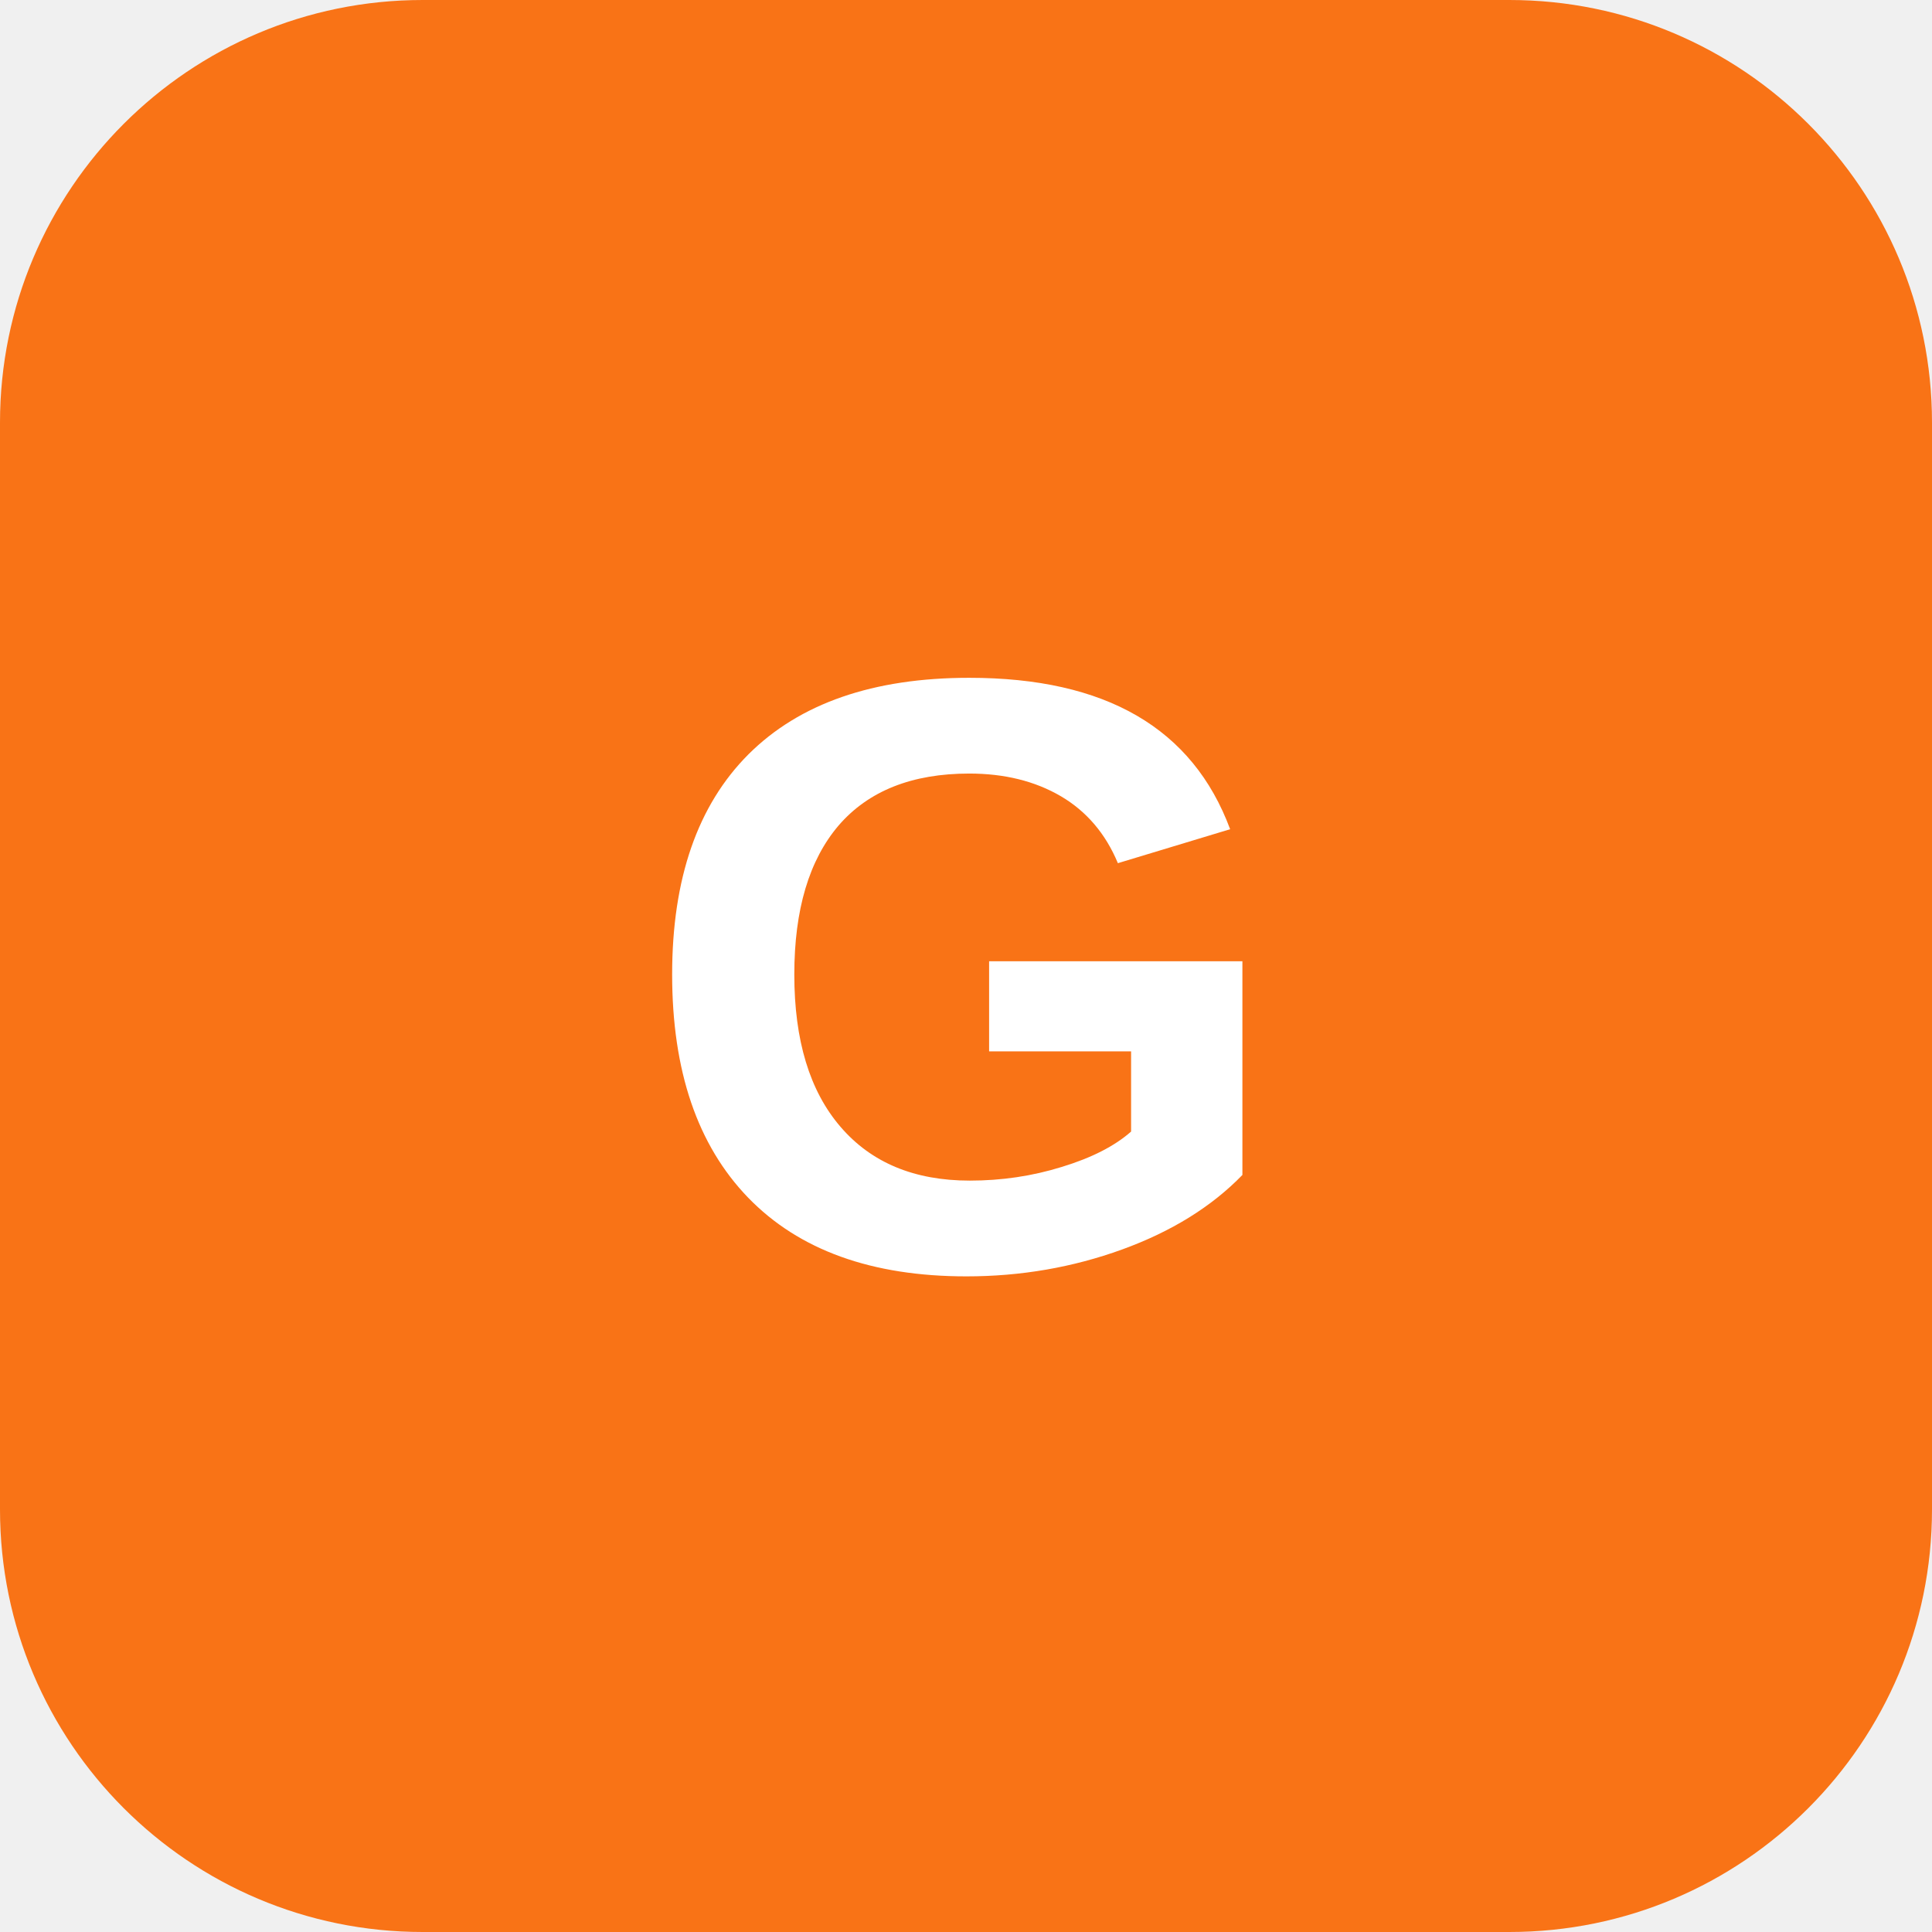
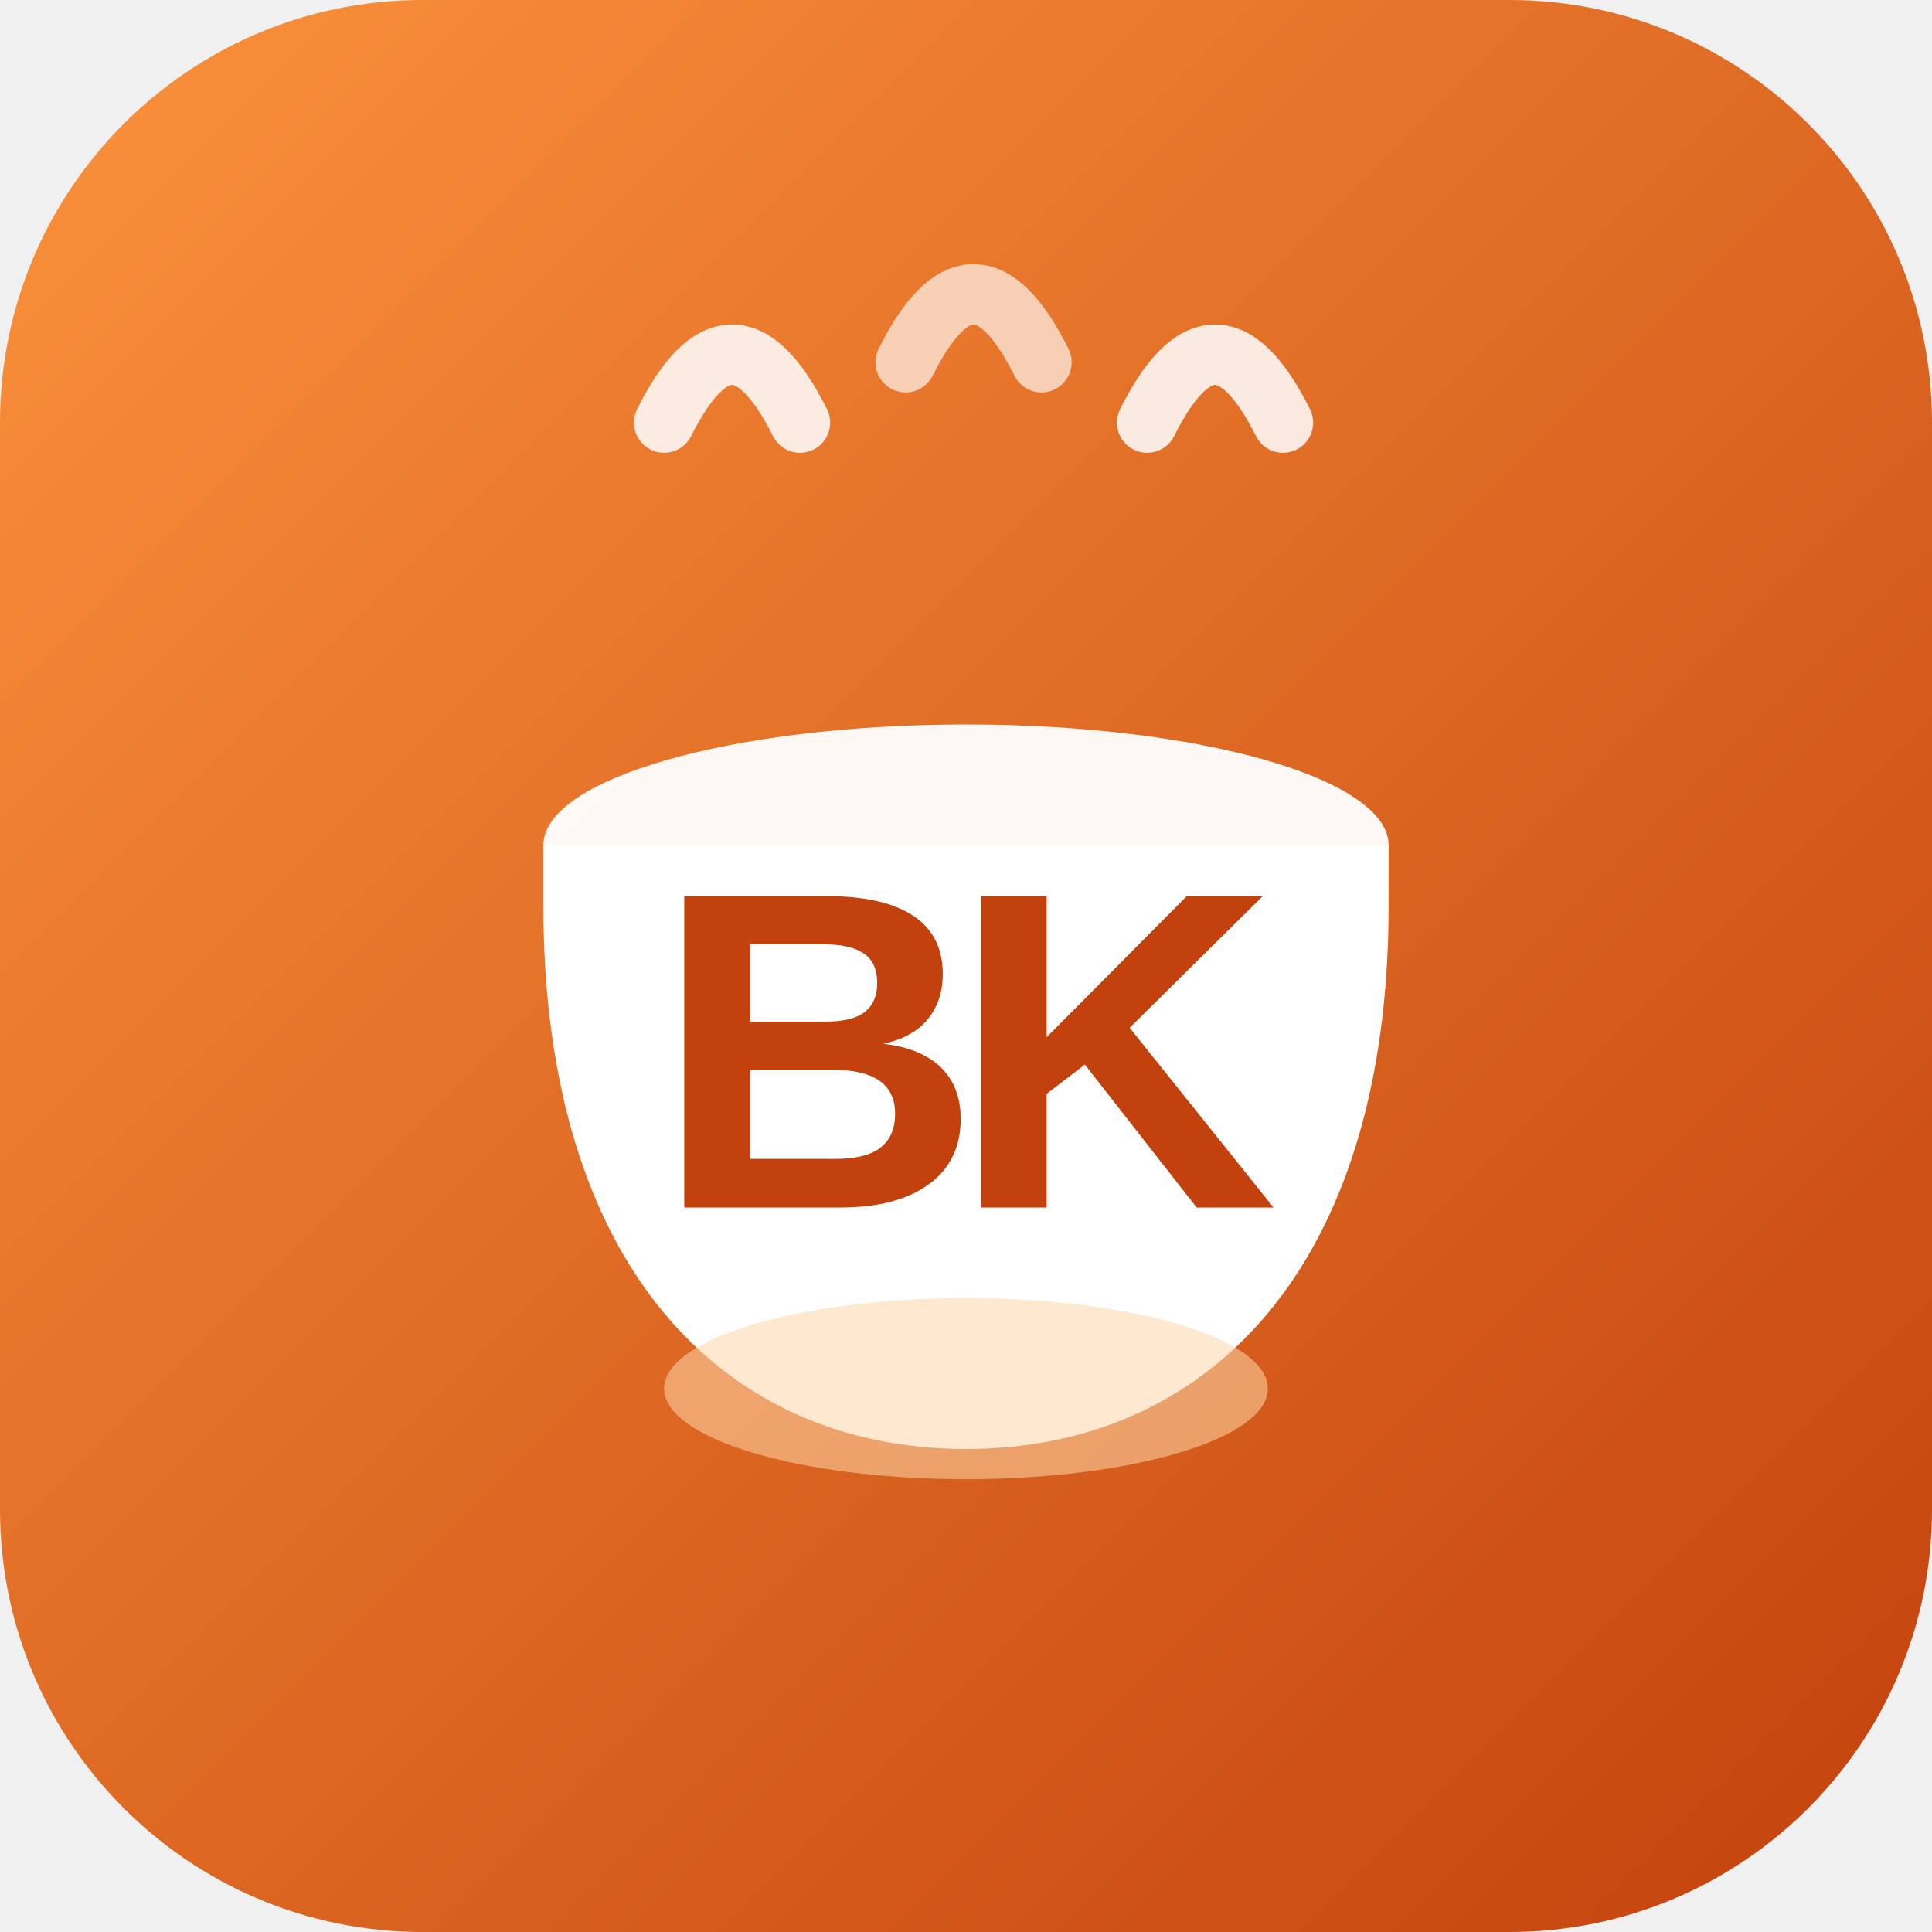
<svg xmlns="http://www.w3.org/2000/svg" viewBox="0 0 64 64">
-   <rect width="64" height="64" rx="14" fill="#f97316" />
-   <text x="32" y="42" text-anchor="middle" font-family="Arial,sans-serif" font-size="28" font-weight="800" fill="#fff">G</text>
+   <defs>
+     <linearGradient id="bk-grad" x1="0%" y1="0%" x2="100%" y2="100%">
+       <stop offset="0%" stop-color="#fb923c" />
+       <stop offset="100%" stop-color="#c2410c" />
+     </linearGradient>
+   </defs>
+   <rect width="64" height="64" rx="14" fill="url(#bk-grad)" />
+   <path d="M22 14c1.5-3 3-3 4.5 0" fill="none" stroke="#fff" stroke-width="2" stroke-linecap="round" opacity="0.85" />
+   <path d="M30 12c1.5-3 3-3 4.5 0" fill="none" stroke="#fff" stroke-width="2" stroke-linecap="round" opacity="0.65" />
+   <path d="M38 14c1.5-3 3-3 4.5 0" fill="none" stroke="#fff" stroke-width="2" stroke-linecap="round" opacity="0.85" />
+   <ellipse cx="32" cy="28" rx="14" ry="4" fill="#fff" opacity="0.95" />
+   <path d="M18 28h28v2c0 12-6 18-14 18S18 42 18 30z" fill="#fff" />
+   <ellipse cx="32" cy="46" rx="10" ry="3" fill="#fed7aa" opacity="0.55" />
+   <text x="32" y="40" text-anchor="middle" font-family="Arial Black, Arial, sans-serif" font-size="15" font-weight="900" fill="#c2410c" letter-spacing="-1">BK</text>
</svg>
